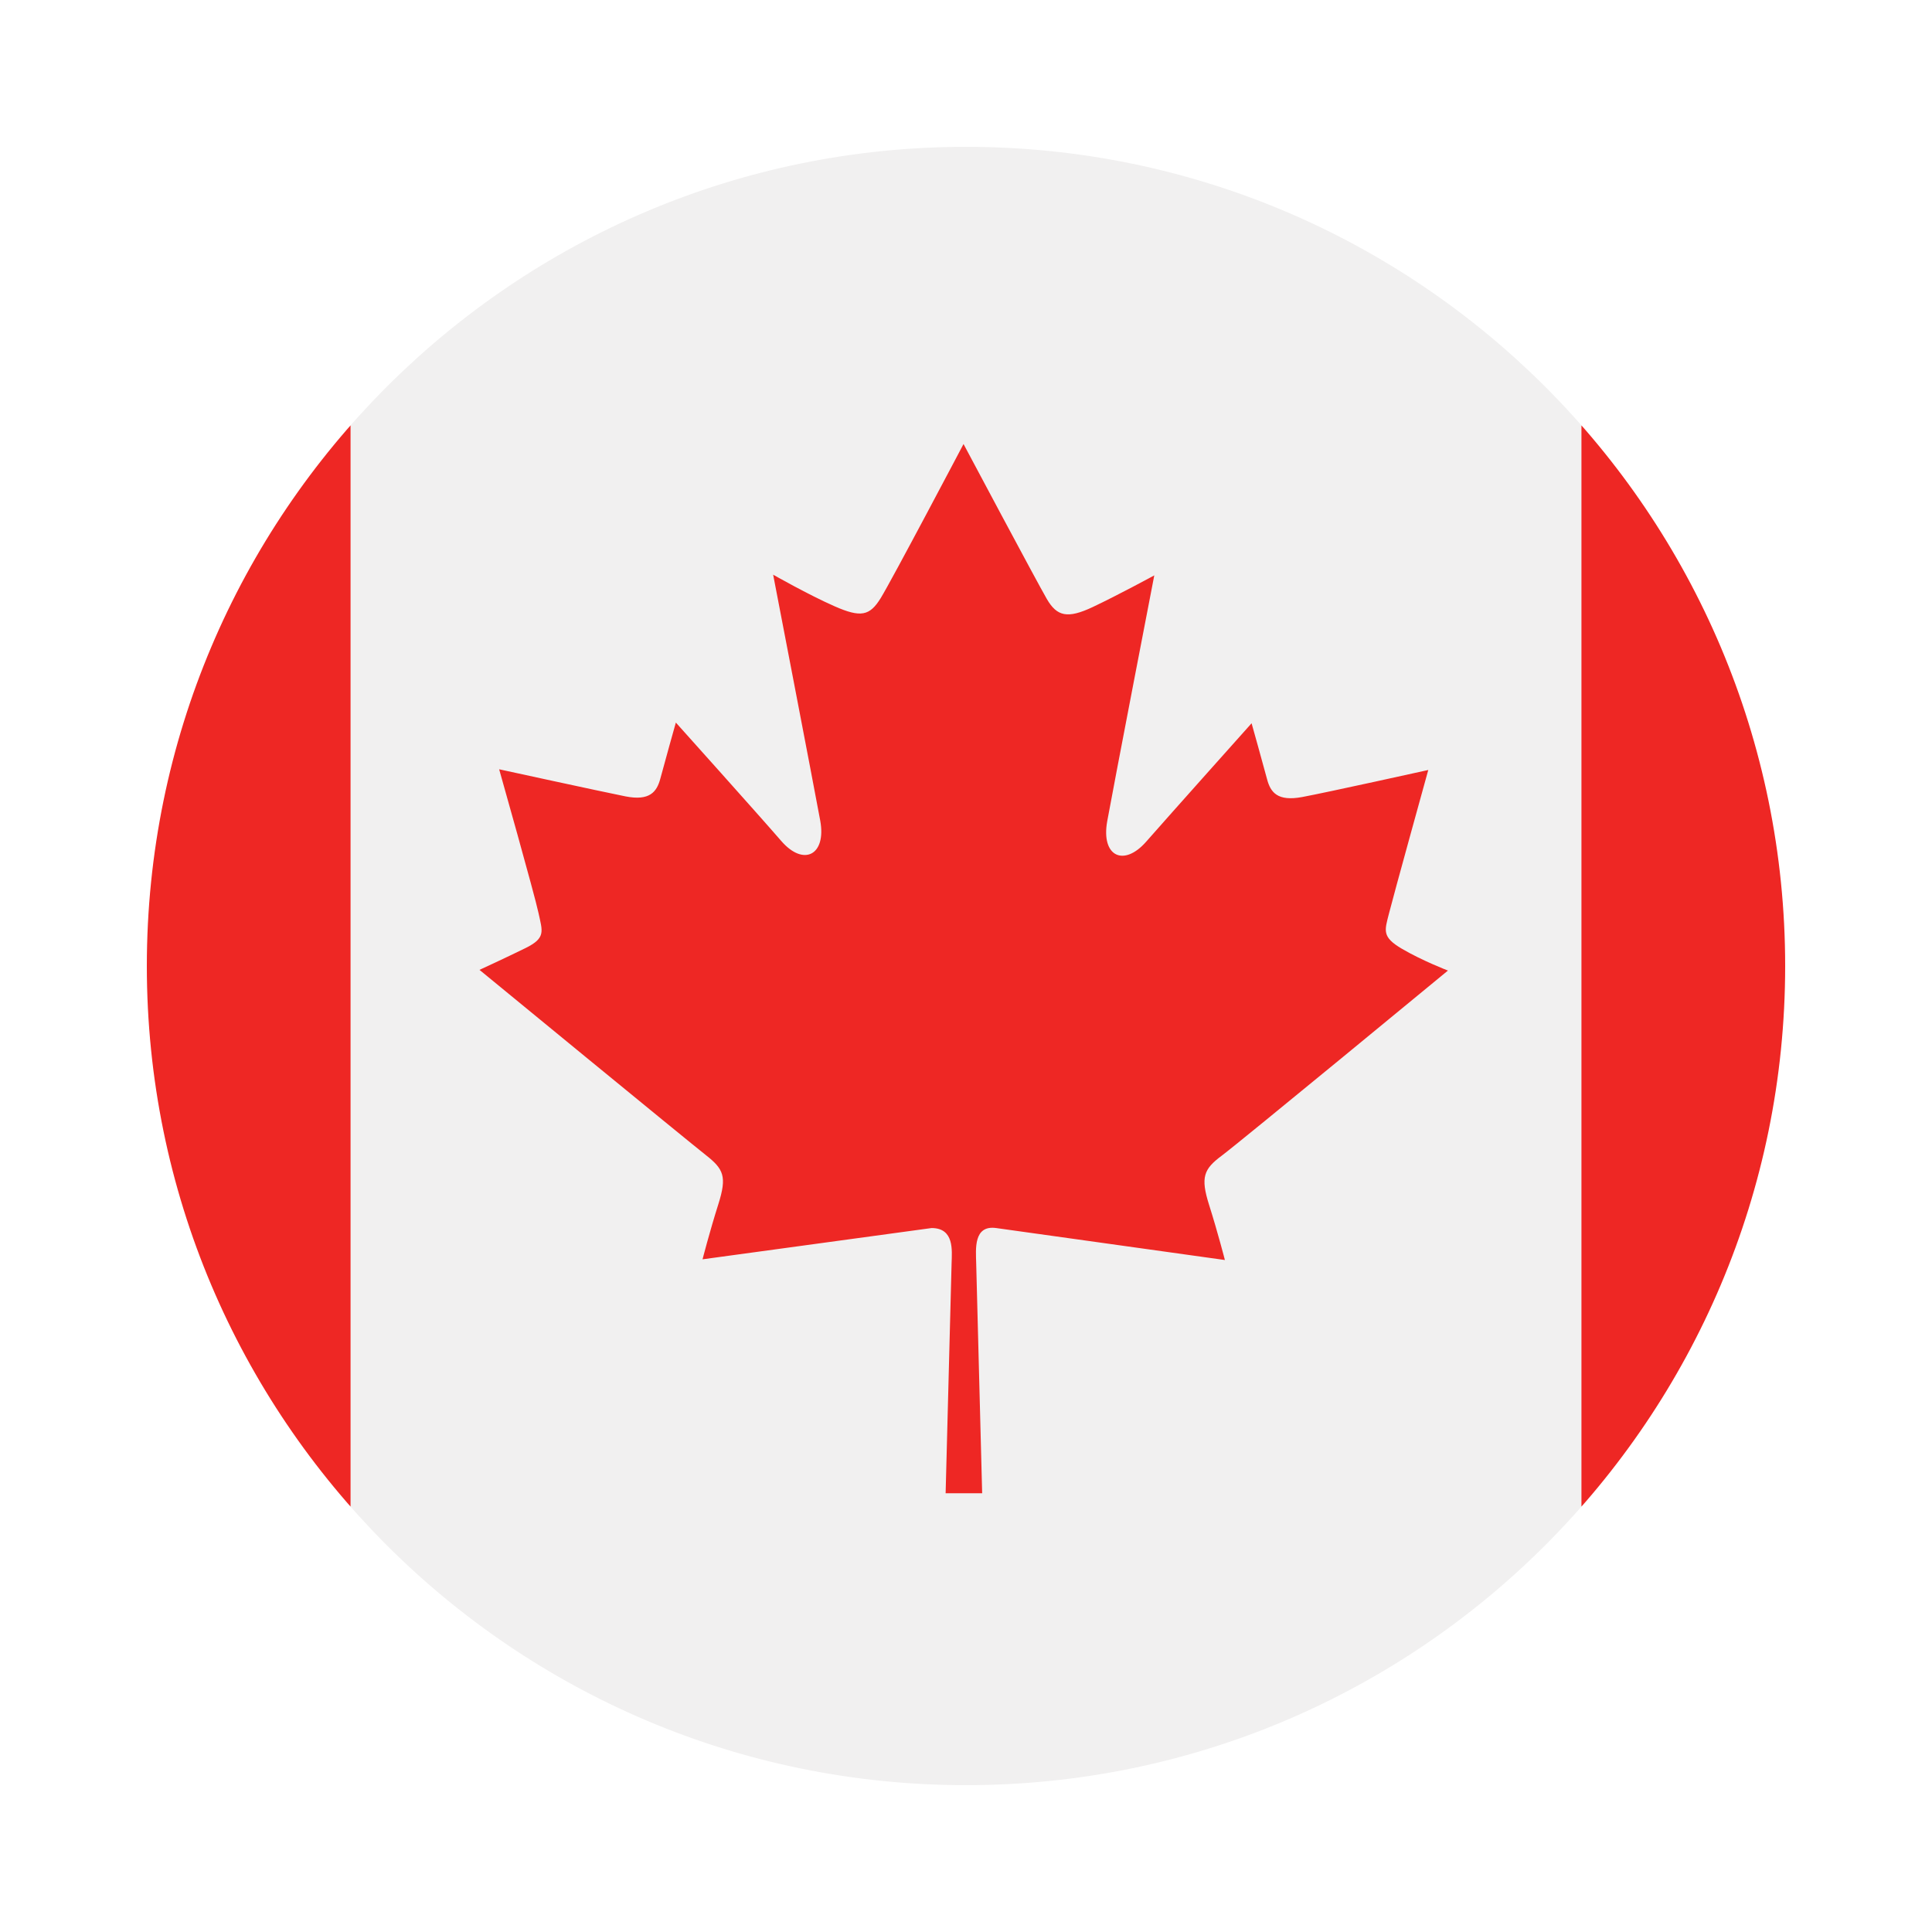
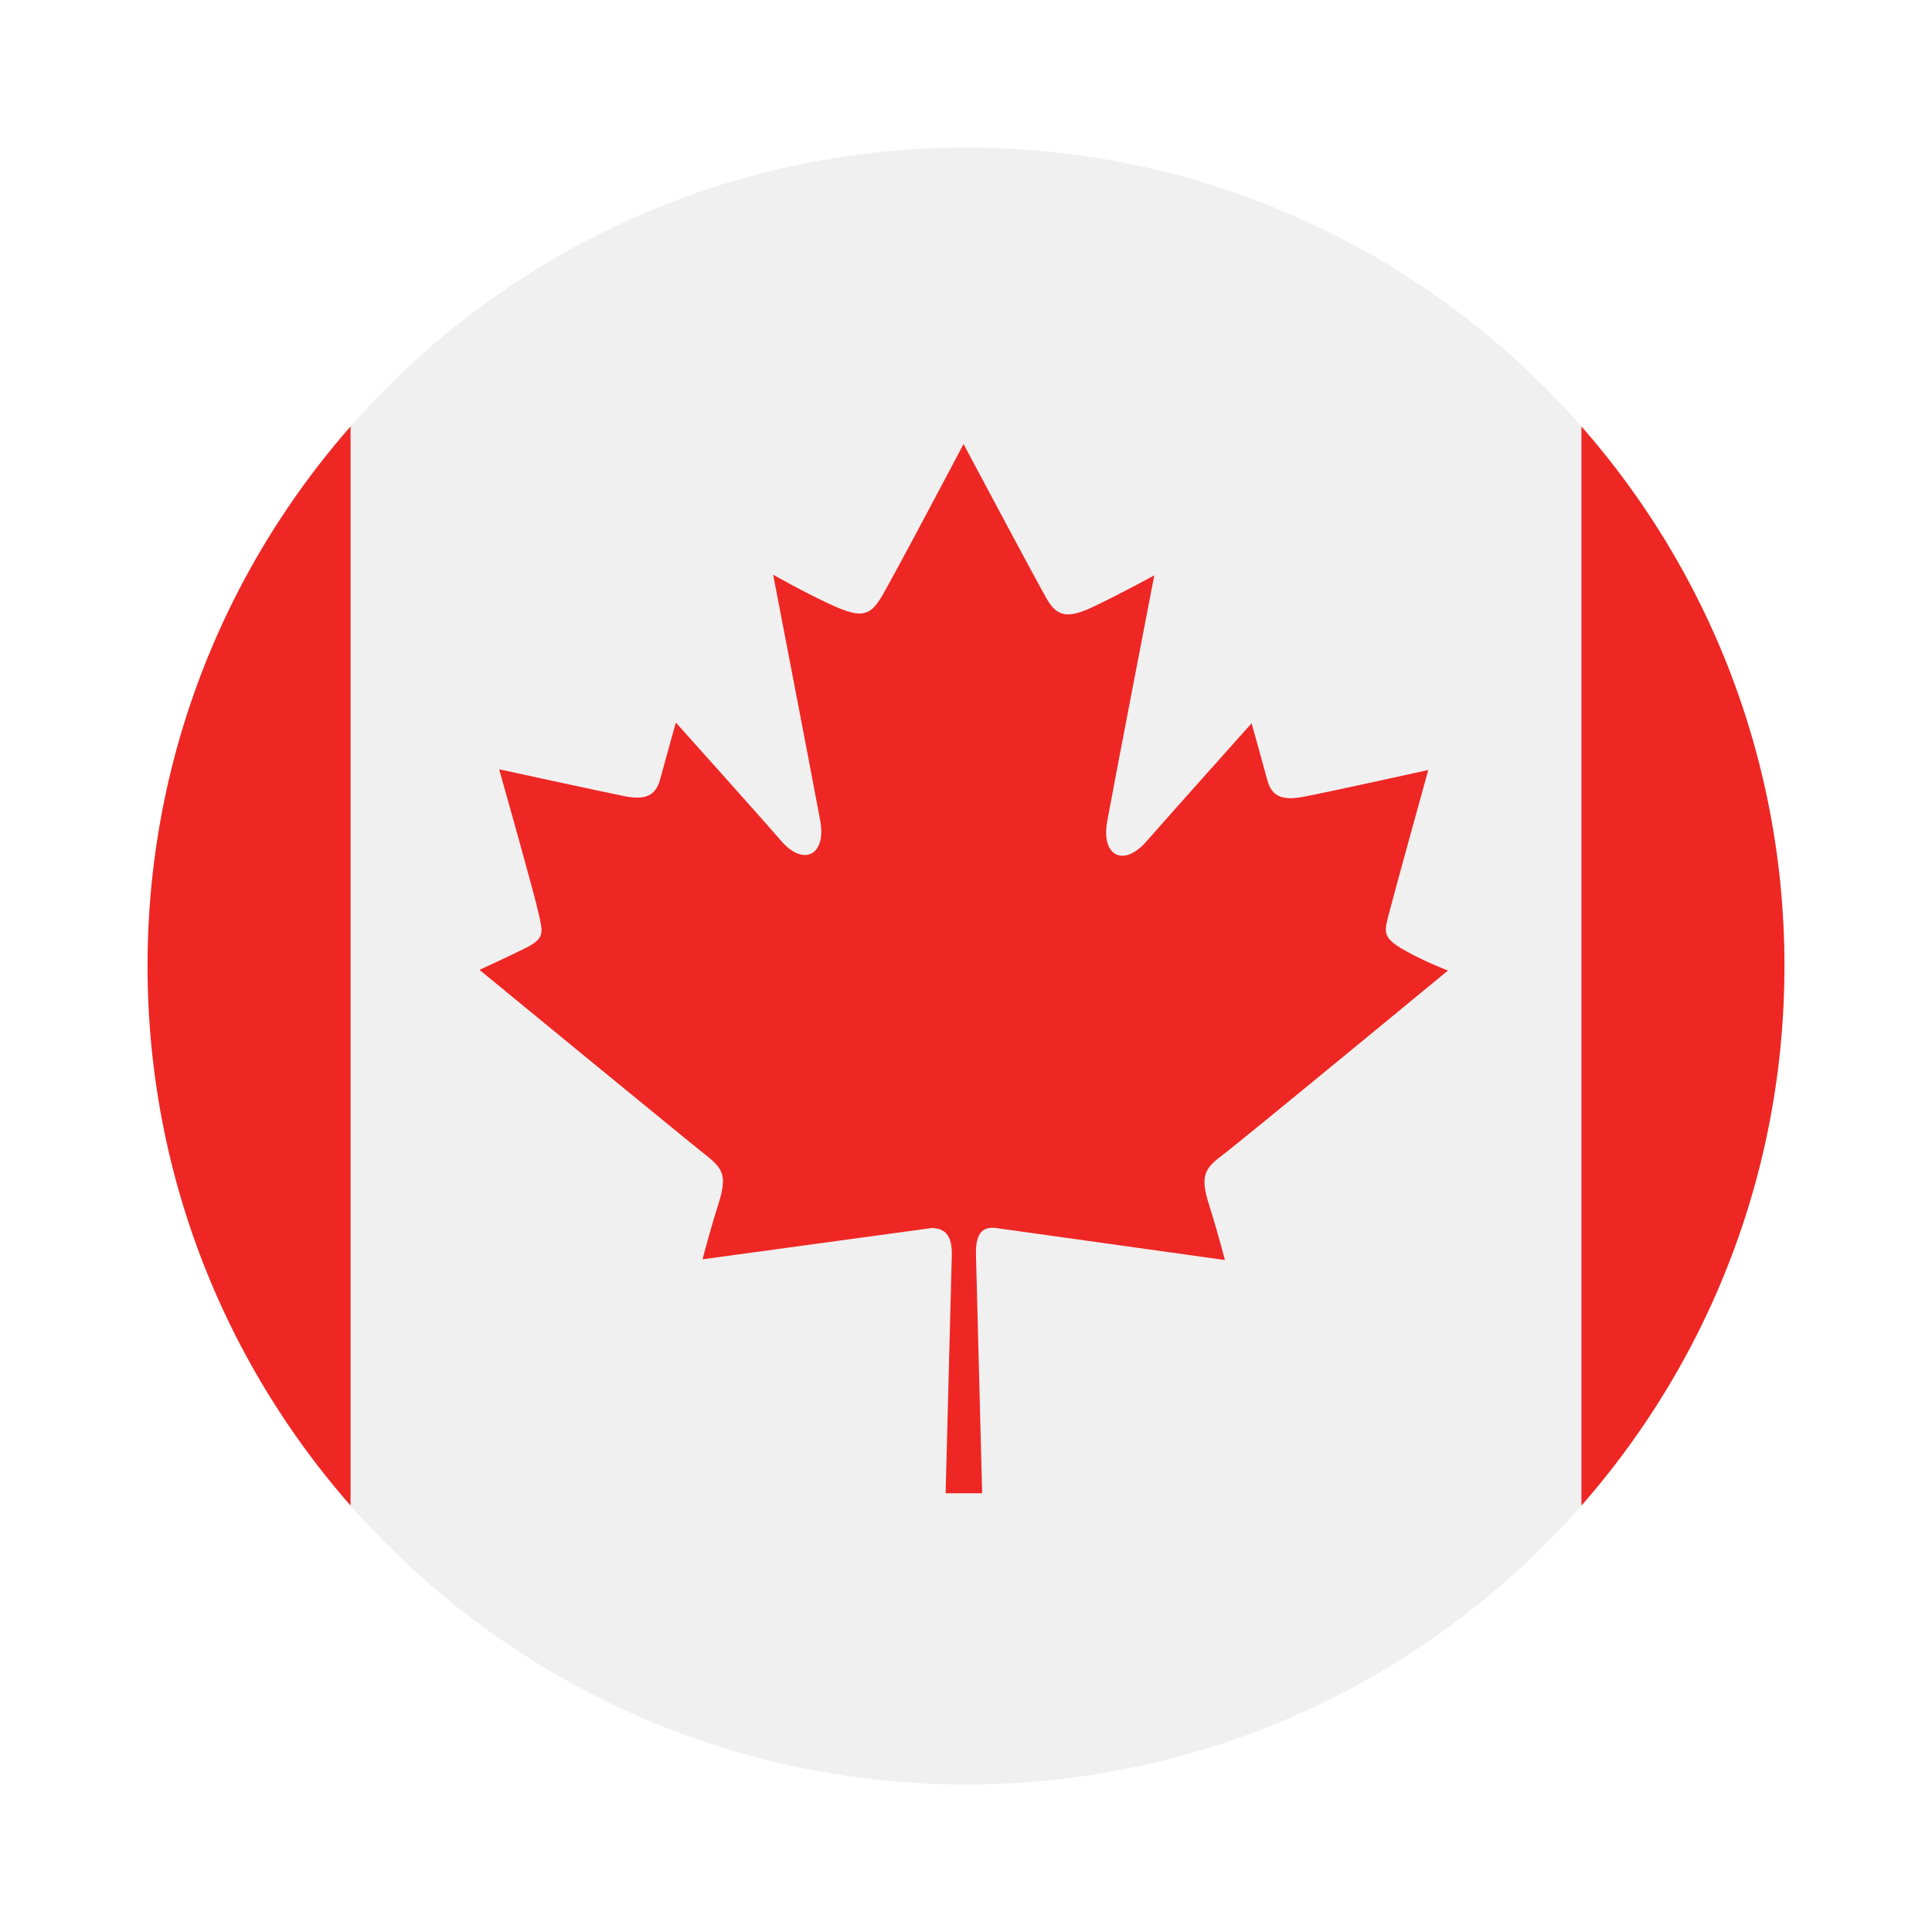
<svg xmlns="http://www.w3.org/2000/svg" viewBox="0 0 55 55">
-   <defs>
-     <clipPath id="a">
-       <circle cx="27.5" cy="27.5" r="23.32" fill="none" />
-     </clipPath>
-   </defs>
-   <g fill-rule="evenodd" clip-path="url(#a)">
+   <clipPath id="a">
+     <circle cx="27.5" cy="27.5" r="23.3" fill="none" />
+   </clipPath>
+   <g clip-path="url(#a)" fill-rule="evenodd">
    <path fill="#f1f0f0" d="M9.98 4.18h35.04v46.64H9.98V4.18z" />
    <path fill="#ee2724" d="M-7.48 4.18H9.98v46.64H-7.48V4.18zM45.02 4.18h17.46v46.64H45.02V4.18zM27.44 12.66s2.07 3.89 2.36 4.39.59.57 1.31.23 1.75-.9 1.75-.9-1.16 6-1.34 7 .47 1.31 1.11.58 3-3.37 3-3.37.34 1.21.44 1.59.3.64 1 .51 3.59-.77 3.59-.77-1 3.61-1.12 4.09-.21.66.37 1 1.31.62 1.31.62-5.93 4.89-6.44 5.27-.61.61-.36 1.4.45 1.57.45 1.57l-6.51-.91c-.65-.09-.58.6-.57 1l.17 6.55h-1.04l.17-6.55c.01-.36.08-1-.57-1l-6.52.89s.2-.78.45-1.57.15-1-.36-1.4-6.44-5.27-6.44-5.27.72-.33 1.31-.62.48-.48.37-1-1.12-4.09-1.12-4.09 2.89.63 3.59.77.9-.13 1-.51.44-1.59.44-1.59 2.36 2.63 3 3.37 1.29.4 1.11-.58-1.34-7-1.34-7 1 .57 1.75.9 1 .27 1.31-.23 2.36-4.39 2.36-4.39z" />
  </g>
</svg>
